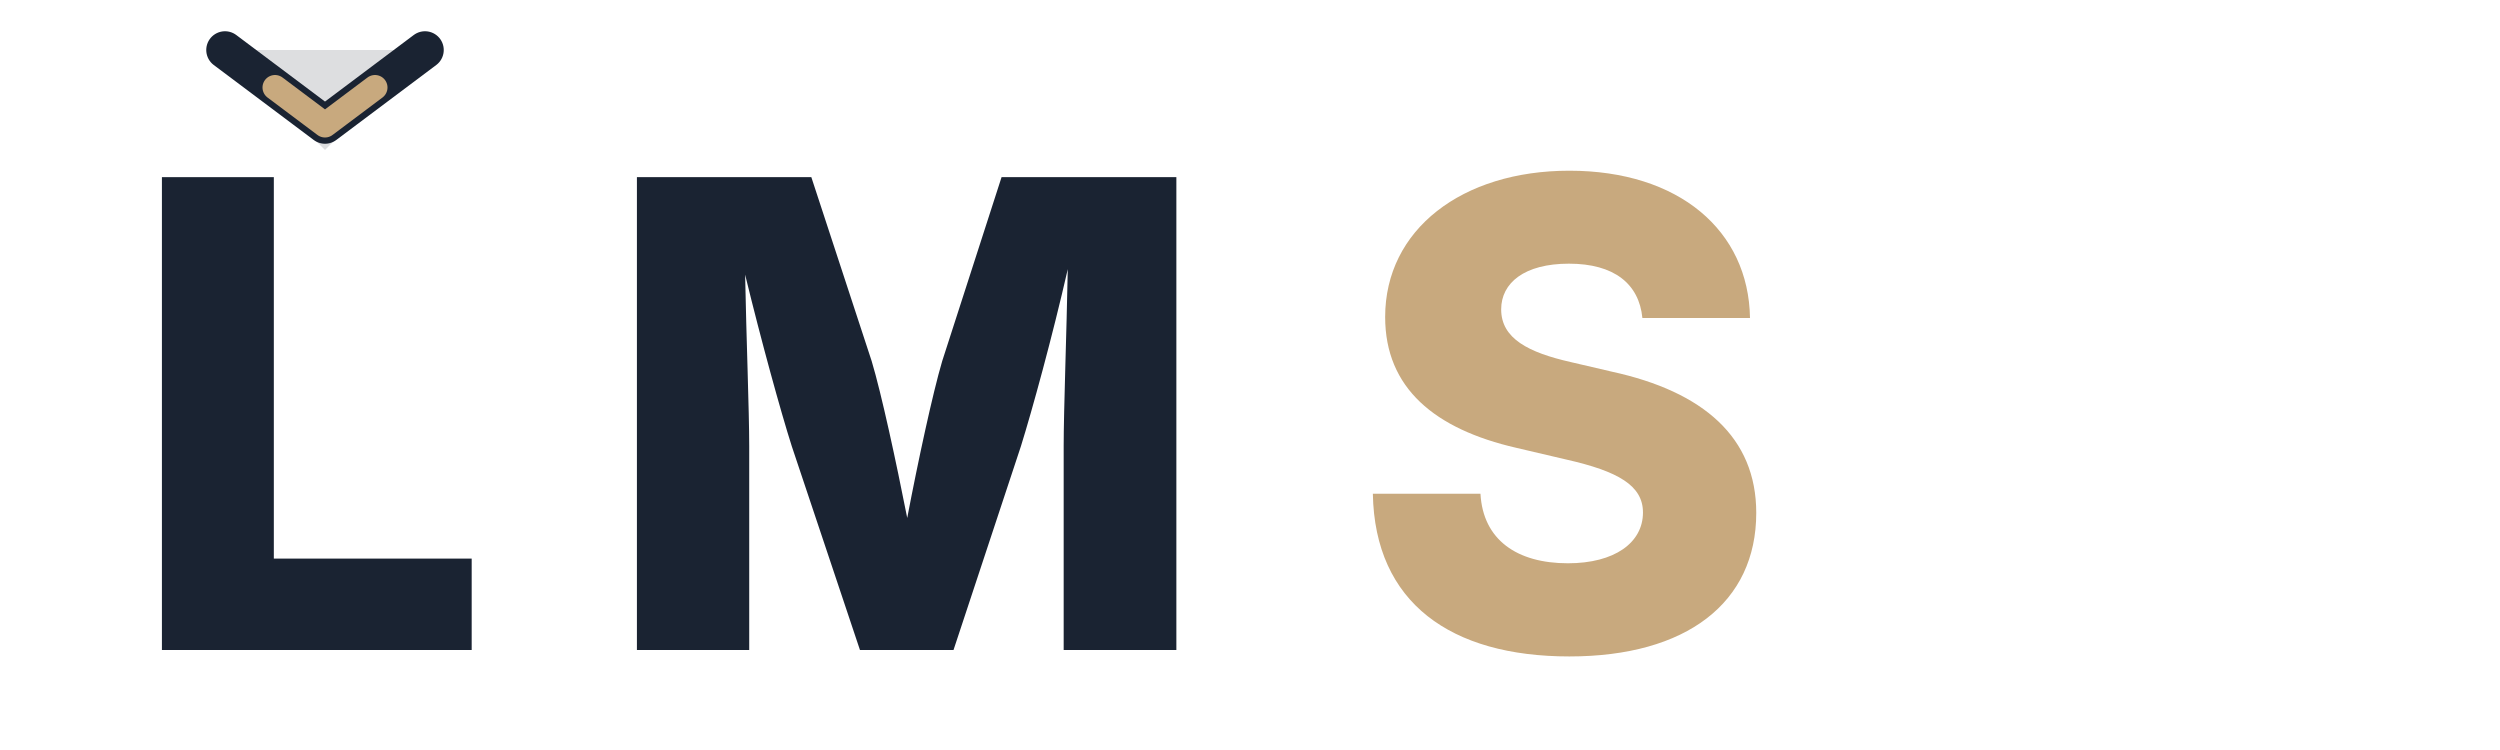
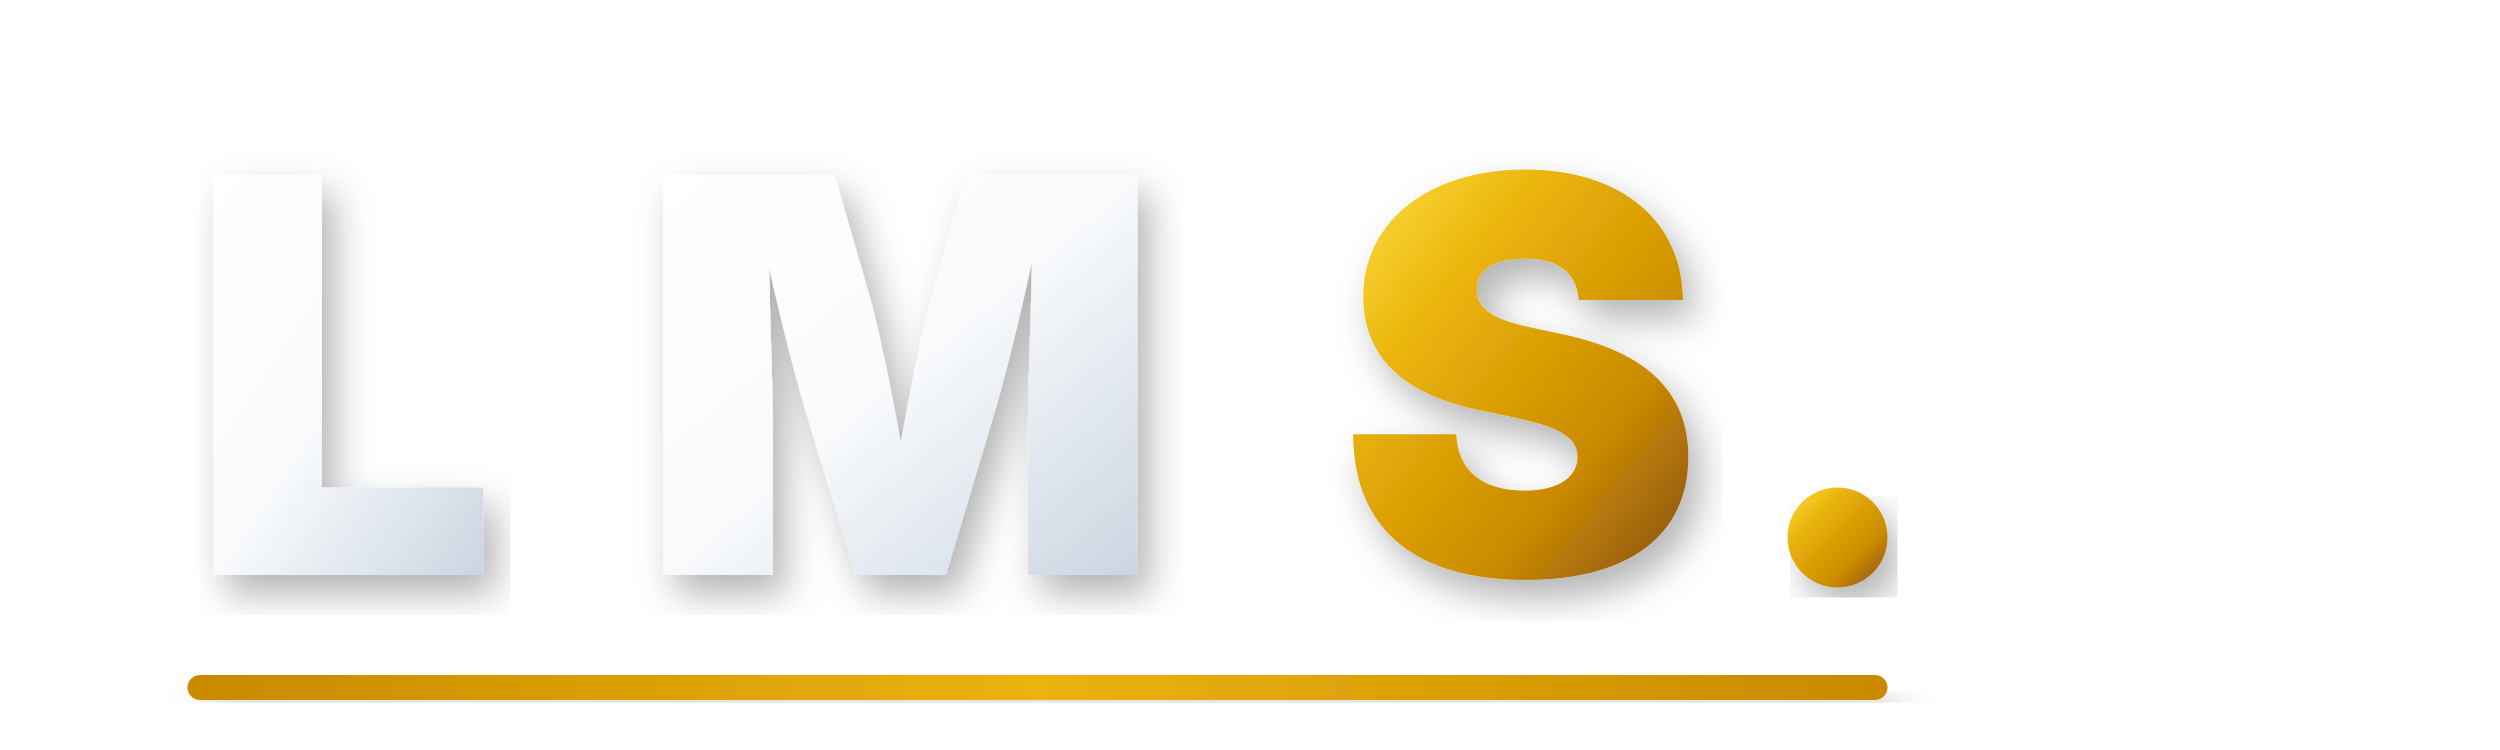
<svg xmlns="http://www.w3.org/2000/svg" viewBox="0 0 200 60" fill="none">
-   <path d="M18 4 L26 10 L34 4" stroke="#1a2332" stroke-width="3" stroke-linecap="round" stroke-linejoin="round" fill="none" />
-   <path d="M18 4 L26 12 L34 4" stroke="#1a2332" stroke-width="0" fill="#1a2332" opacity="0.15" />
-   <path d="M22 7 L26 10 L30 7" stroke="#c8a97e" stroke-width="2" stroke-linecap="round" stroke-linejoin="round" fill="none" />
-   <text x="10" y="52" font-family="Inter, system-ui, -apple-system, sans-serif" font-weight="800" font-size="52" fill="#1a2332">L</text>
-   <text x="48" y="52" font-family="Inter, system-ui, -apple-system, sans-serif" font-weight="800" font-size="52" fill="#1a2332">M</text>
-   <text x="108" y="52" font-family="Inter, system-ui, -apple-system, sans-serif" font-weight="800" font-size="52" fill="#c8a97e">S</text>
+   <defs>
+     <linearGradient id="platinum" x1="0%" y1="0%" x2="100%" y2="100%">
+       <stop offset="0%" stop-color="#FFFFFF" />
+       <stop offset="50%" stop-color="#F8FAFC" />
+       <stop offset="100%" stop-color="#CBD5E1" />
+     </linearGradient>
+     <linearGradient id="gold" x1="0%" y1="0%" x2="100%" y2="100%">
+       <stop offset="0%" stop-color="#FDE047" />
+       <stop offset="30%" stop-color="#EAB308" />
+       <stop offset="70%" stop-color="#CA8A04" />
+       <stop offset="100%" stop-color="#854D0E" />
+     </linearGradient>
+     <linearGradient id="accent" x1="0%" y1="0%" x2="100%" y2="0%">
+       <stop offset="0%" stop-color="#CA8A04" opacity="0.1" />
+       <stop offset="50%" stop-color="#EAB308" opacity="1" />
+       <stop offset="100%" stop-color="#CA8A04" opacity="0.1" />
+     </linearGradient>
+     <filter id="depth" x="-10%" y="-10%" width="120%" height="120%">
+       <feDropShadow dx="1" dy="1.5" stdDeviation="1.5" flood-color="#000000" flood-opacity="0.3" />
+     </filter>
+   </defs>
+   <g transform="translate(15, 6)">
+     <text x="0" y="40" font-family="Montserrat, 'SF Pro Display', Inter, system-ui, sans-serif" font-weight="900" font-size="44" fill="url(#platinum)" filter="url(#depth)" letter-spacing="1">L</text>
+     <text x="36" y="40" font-family="Montserrat, 'SF Pro Display', Inter, system-ui, sans-serif" font-weight="900" font-size="44" fill="url(#platinum)" filter="url(#depth)" letter-spacing="1">M</text>
+     <text x="92" y="40" font-family="Montserrat, 'SF Pro Display', Inter, system-ui, sans-serif" font-weight="900" font-size="44" fill="url(#gold)" filter="url(#depth)" letter-spacing="1">S</text>
+     <circle cx="132" cy="37" r="4" fill="url(#gold)" filter="url(#depth)" />
+     <rect x="0" y="48" width="136" height="2" rx="1" fill="url(#accent)" filter="url(#depth)" />
+   </g>
</svg>
